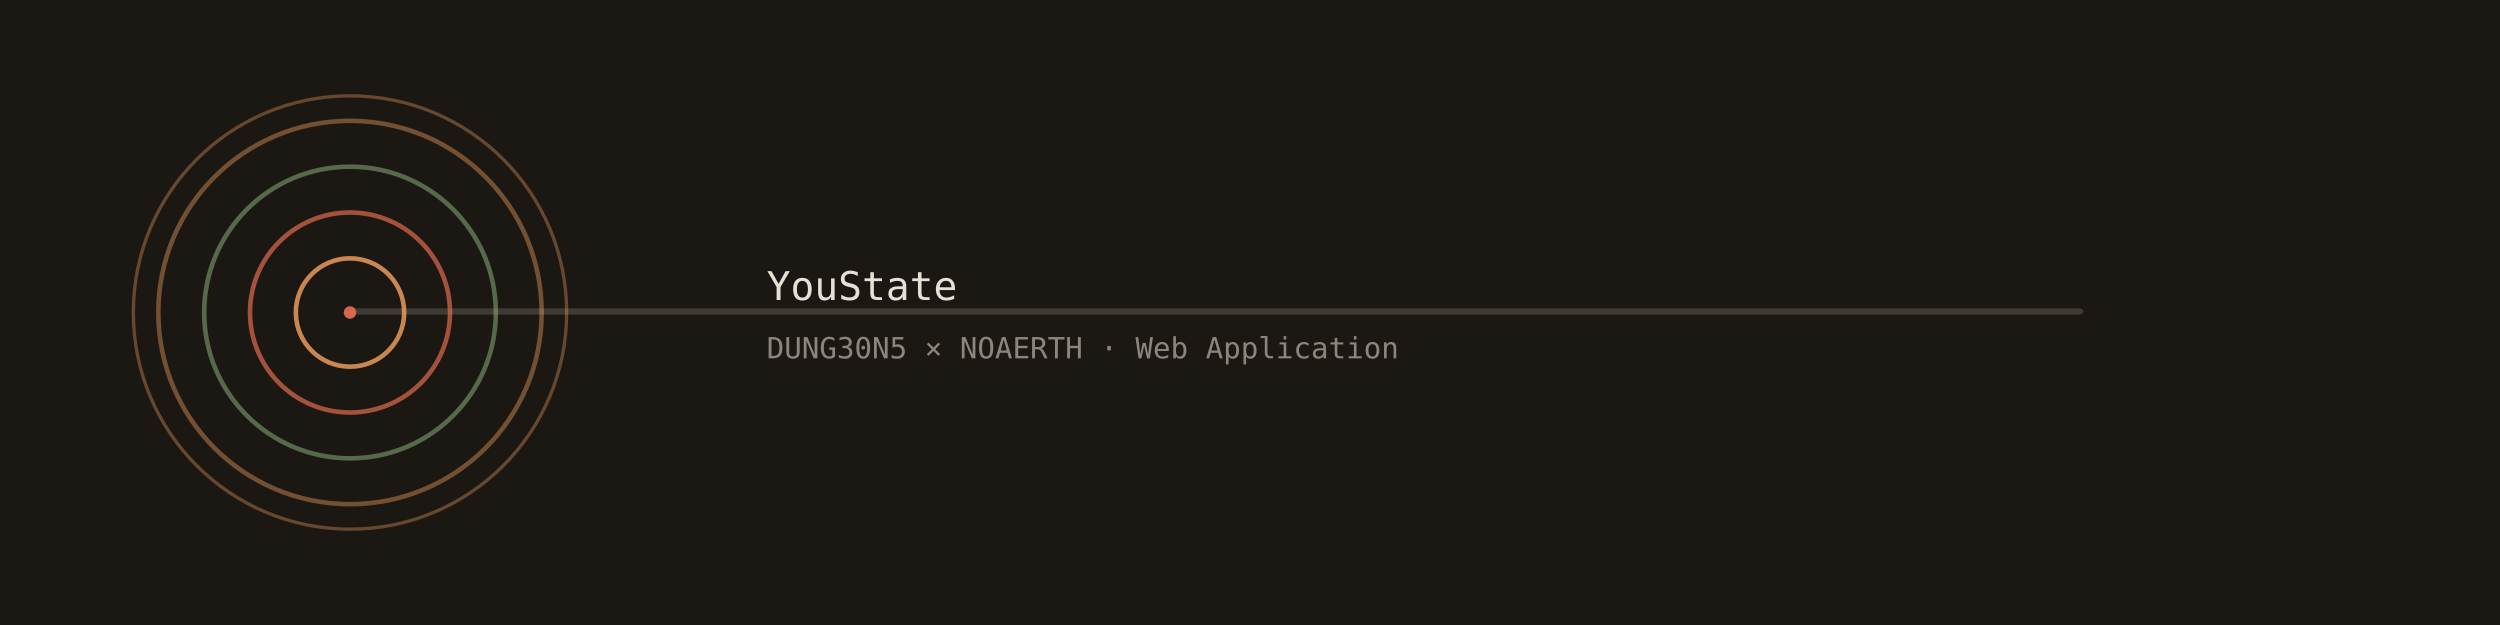
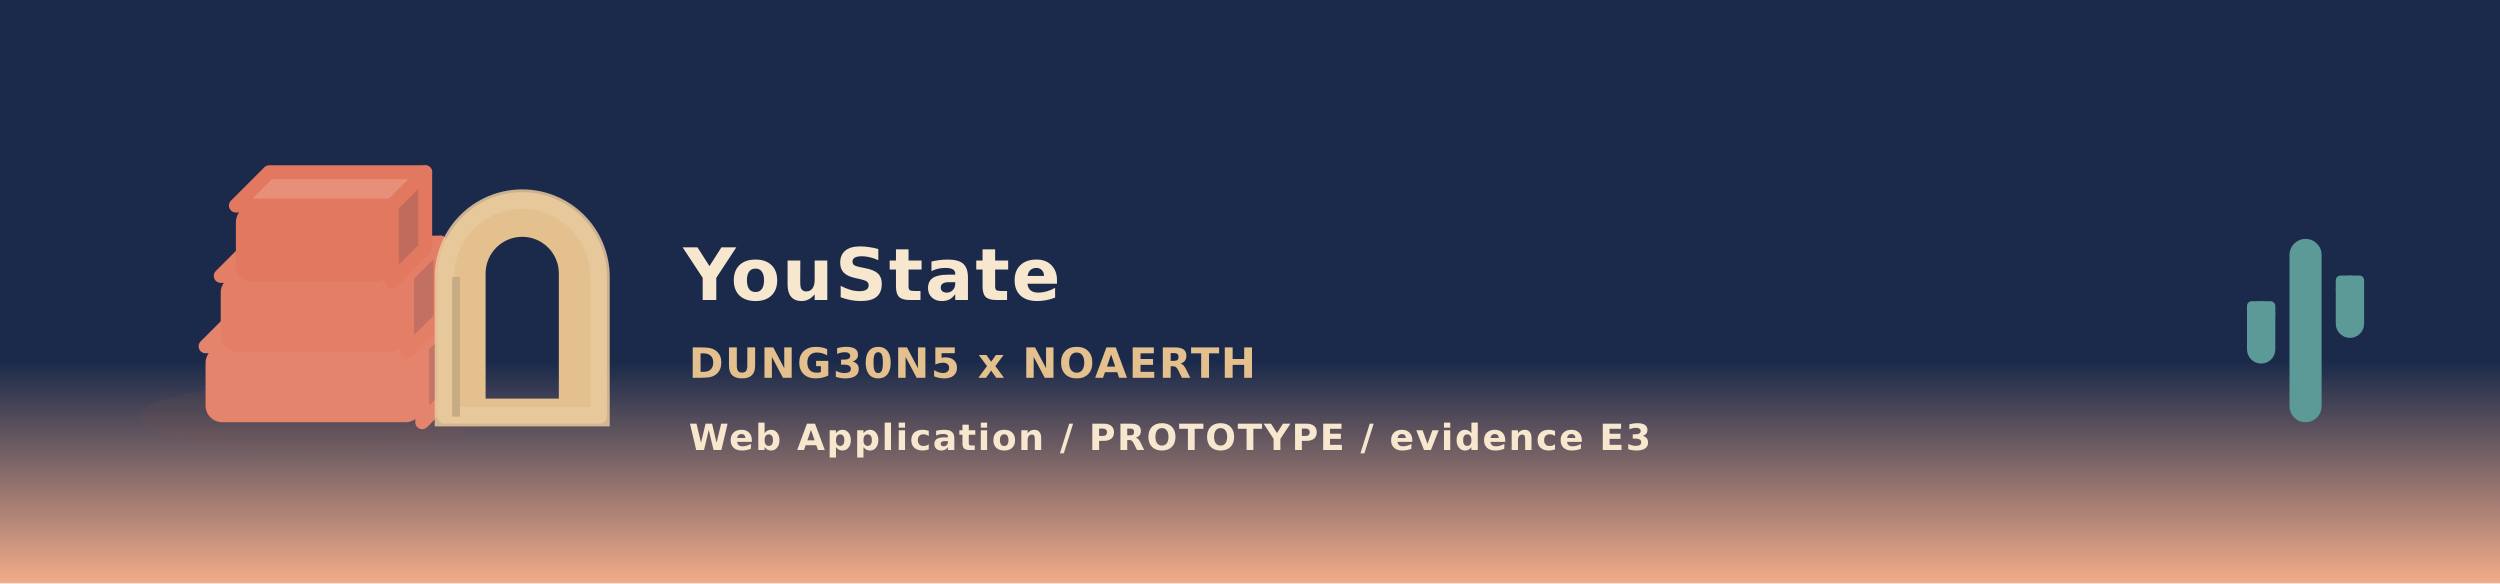
- <svg xmlns="http://www.w3.org/2000/svg" viewBox="0 0 1200 300" width="1200" height="300" role="img" aria-label="YouState identity object">
-   <rect width="1200" height="300" fill="#1b1712" />
-   <defs>
-     <linearGradient id="gft" x1="0" y1="0" x2="1" y2="1">
-       <stop offset="0%" stop-color="#f4a261" />
-       <stop offset="100%" stop-color="#e76f51" />
-     </linearGradient>
-   </defs>
-   <rect x="168.00" y="148.00" width="832.00" height="3.00" rx="2.00" fill="rgba(253,246,233,0.160)" opacity="1.00" />
-   <circle cx="168.00" cy="150.00" r="26.00" fill="none" stroke="rgba(244,162,97,0.800)" stroke-width="2.20" opacity="1.00" />
-   <circle cx="168.00" cy="150.00" r="48.00" fill="none" stroke="rgba(231,111,81,0.670)" stroke-width="2.20" opacity="1.00" />
-   <circle cx="168.00" cy="150.00" r="70.00" fill="none" stroke="rgba(138,177,125,0.540)" stroke-width="2.20" opacity="1.00" />
-   <circle cx="168.00" cy="150.00" r="92.00" fill="none" stroke="rgba(244,162,97,0.410)" stroke-width="2.20" opacity="1.00" />
+ <svg xmlns="http://www.w3.org/2000/svg" width="900" height="210" viewBox="0 0 900 210" role="img" aria-label="YouState - identity object">
+   <linearGradient id="skyf" x1="0" y1="0" x2="0" y2="1">
+     <stop offset="0" stop-color="#1b2a4a" />
+     <stop offset="0.62" stop-color="#1b2a4a" />
+     <stop offset="1" stop-color="#f3ad8a" />
+   </linearGradient>
+   <rect width="900" height="210" fill="url(#skyf)" />
+   <rect x="0" y="352" width="900" height="-142" fill="#e3c08d" />
+   <rect x="0" y="352" width="900" height="3" fill="#e6c596" />
+   <ellipse cx="112" cy="150" rx="62" ry="12" fill="rgba(138,90,68,0.11)" />
  <g>
-     <circle cx="168.00" cy="150.00" r="104.00" fill="none" stroke="rgba(244,162,97,0.350)" stroke-width="1.60" opacity="1.00" />
-     <animate attributeName="opacity" values="0.25;1.0;0.25" dur="12.7s" begin="0s" repeatCount="indefinite" />
+     <path d="M74,124.67 L152,124.67 L164,112.67 L86,112.67 Z" fill="#e99a82" stroke="#e5846c" stroke-width="5" stroke-linejoin="round" />
+     <path d="M152,124.67 L164,112.67 L164,140 L152,152 Z" fill="#c37566" stroke="#e5846c" stroke-width="5" stroke-linejoin="round" />
+     <rect x="74" y="124.67" width="78" height="27.33" rx="6" fill="#e5846c" />
+     <path d="M79.46,99.33 L146.54,99.33 L158.54,87.33 L91.46,87.33 Z" fill="#e8957d" stroke="#e47e66" stroke-width="5" stroke-linejoin="round" />
+     <path d="M146.54,99.33 L158.54,87.33 L158.54,114.67 L146.54,126.67 Z" fill="#c27061" stroke="#e47e66" stroke-width="5" stroke-linejoin="round" />
+     <rect x="79.46" y="99.33" width="67.08" height="27.33" rx="6" fill="#e47e66" />
+     <path d="M84.92,74 L141.08,74 L153.08,62 L96.92,62 Z" fill="#e79079" stroke="#e37861" stroke-width="5" stroke-linejoin="round" />
+     <path d="M141.08,74 L153.08,62 L153.08,89.33 L141.08,101.33 Z" fill="#c16b5d" stroke="#e37861" stroke-width="5" stroke-linejoin="round" />
+     <rect x="84.92" y="74" width="56.16" height="27.33" rx="6" fill="#e37861" />
+     <animate attributeName="opacity" values="0.72;1;0.72" dur="6s" begin="0s" repeatCount="indefinite" />
  </g>
-   <circle cx="168" cy="150" r="3" fill="rgba(231,111,81,0.900)">
-     <animate attributeName="opacity" values="0.35;0.95;0.35" dur="12.7s" begin="0s" repeatCount="indefinite" />
-   </circle>
-   <text x="368" y="144" font-family="ui-monospace,Menlo,monospace" font-size="19" fill="rgba(253,246,233,0.900)">YouState</text>
-   <text x="368" y="172" font-family="ui-monospace,Menlo,monospace" font-size="14" fill="rgba(253,246,233,0.500)">DUNG30N5 × NOAERTH · Web Application</text>
+   <path d="M160,150 L160,99.68 A28,28 0 0 1 216,99.68 L216,150 Z M172.32,146 L172.32,98.43 A15.68,15.68 0 0 1 203.68,98.43 L203.68,146 Z" fill="#e3c08d" fill-rule="evenodd" stroke="#e3c08d" stroke-width="5" stroke-linejoin="round" />
+   <path d="M160,150 L160,99.68 A28,28 0 0 1 216,99.68 L216,150 Z" fill="none" stroke="#e8c99d" stroke-width="7" stroke-linecap="round" opacity="0.85" />
+   <rect x="162.8" y="99.68" width="2.8" height="50.32" fill="#c7ab84" />
+   <text x="246" y="108" font-family="Verdana,DejaVu Sans,sans-serif" font-size="26" font-weight="700" letter-spacing="0.6" fill="#f6e7ce" text-anchor="start">YouState</text>
+   <text x="248" y="136" font-family="Verdana,DejaVu Sans,sans-serif" font-size="15" font-weight="700" letter-spacing="0.6" fill="#e3c08d" text-anchor="start">DUNG30N5 x NOAERTH</text>
+   <text x="248" y="162" font-family="Verdana,DejaVu Sans,sans-serif" font-size="13" font-weight="700" letter-spacing="0.6" fill="#f6e7ce" text-anchor="start">Web Application  /  PROTOTYPE  /  evidence E3</text>
+   <rect x="824.22" y="86" width="11.56" height="66" rx="5.78" fill="#5b9a97" />
+   <rect x="808.92" y="108.44" width="10.2" height="22.44" rx="5.1" fill="#5b9a97" />
+   <rect x="808.92" y="108.44" width="10.2" height="6.6" rx="1.7" fill="#5b9a97" />
+   <rect x="840.88" y="99.2" width="10.2" height="22.44" rx="5.1" fill="#5b9a97" />
+   <rect x="840.88" y="99.2" width="10.2" height="6.6" rx="1.7" fill="#5b9a97" />
</svg>
